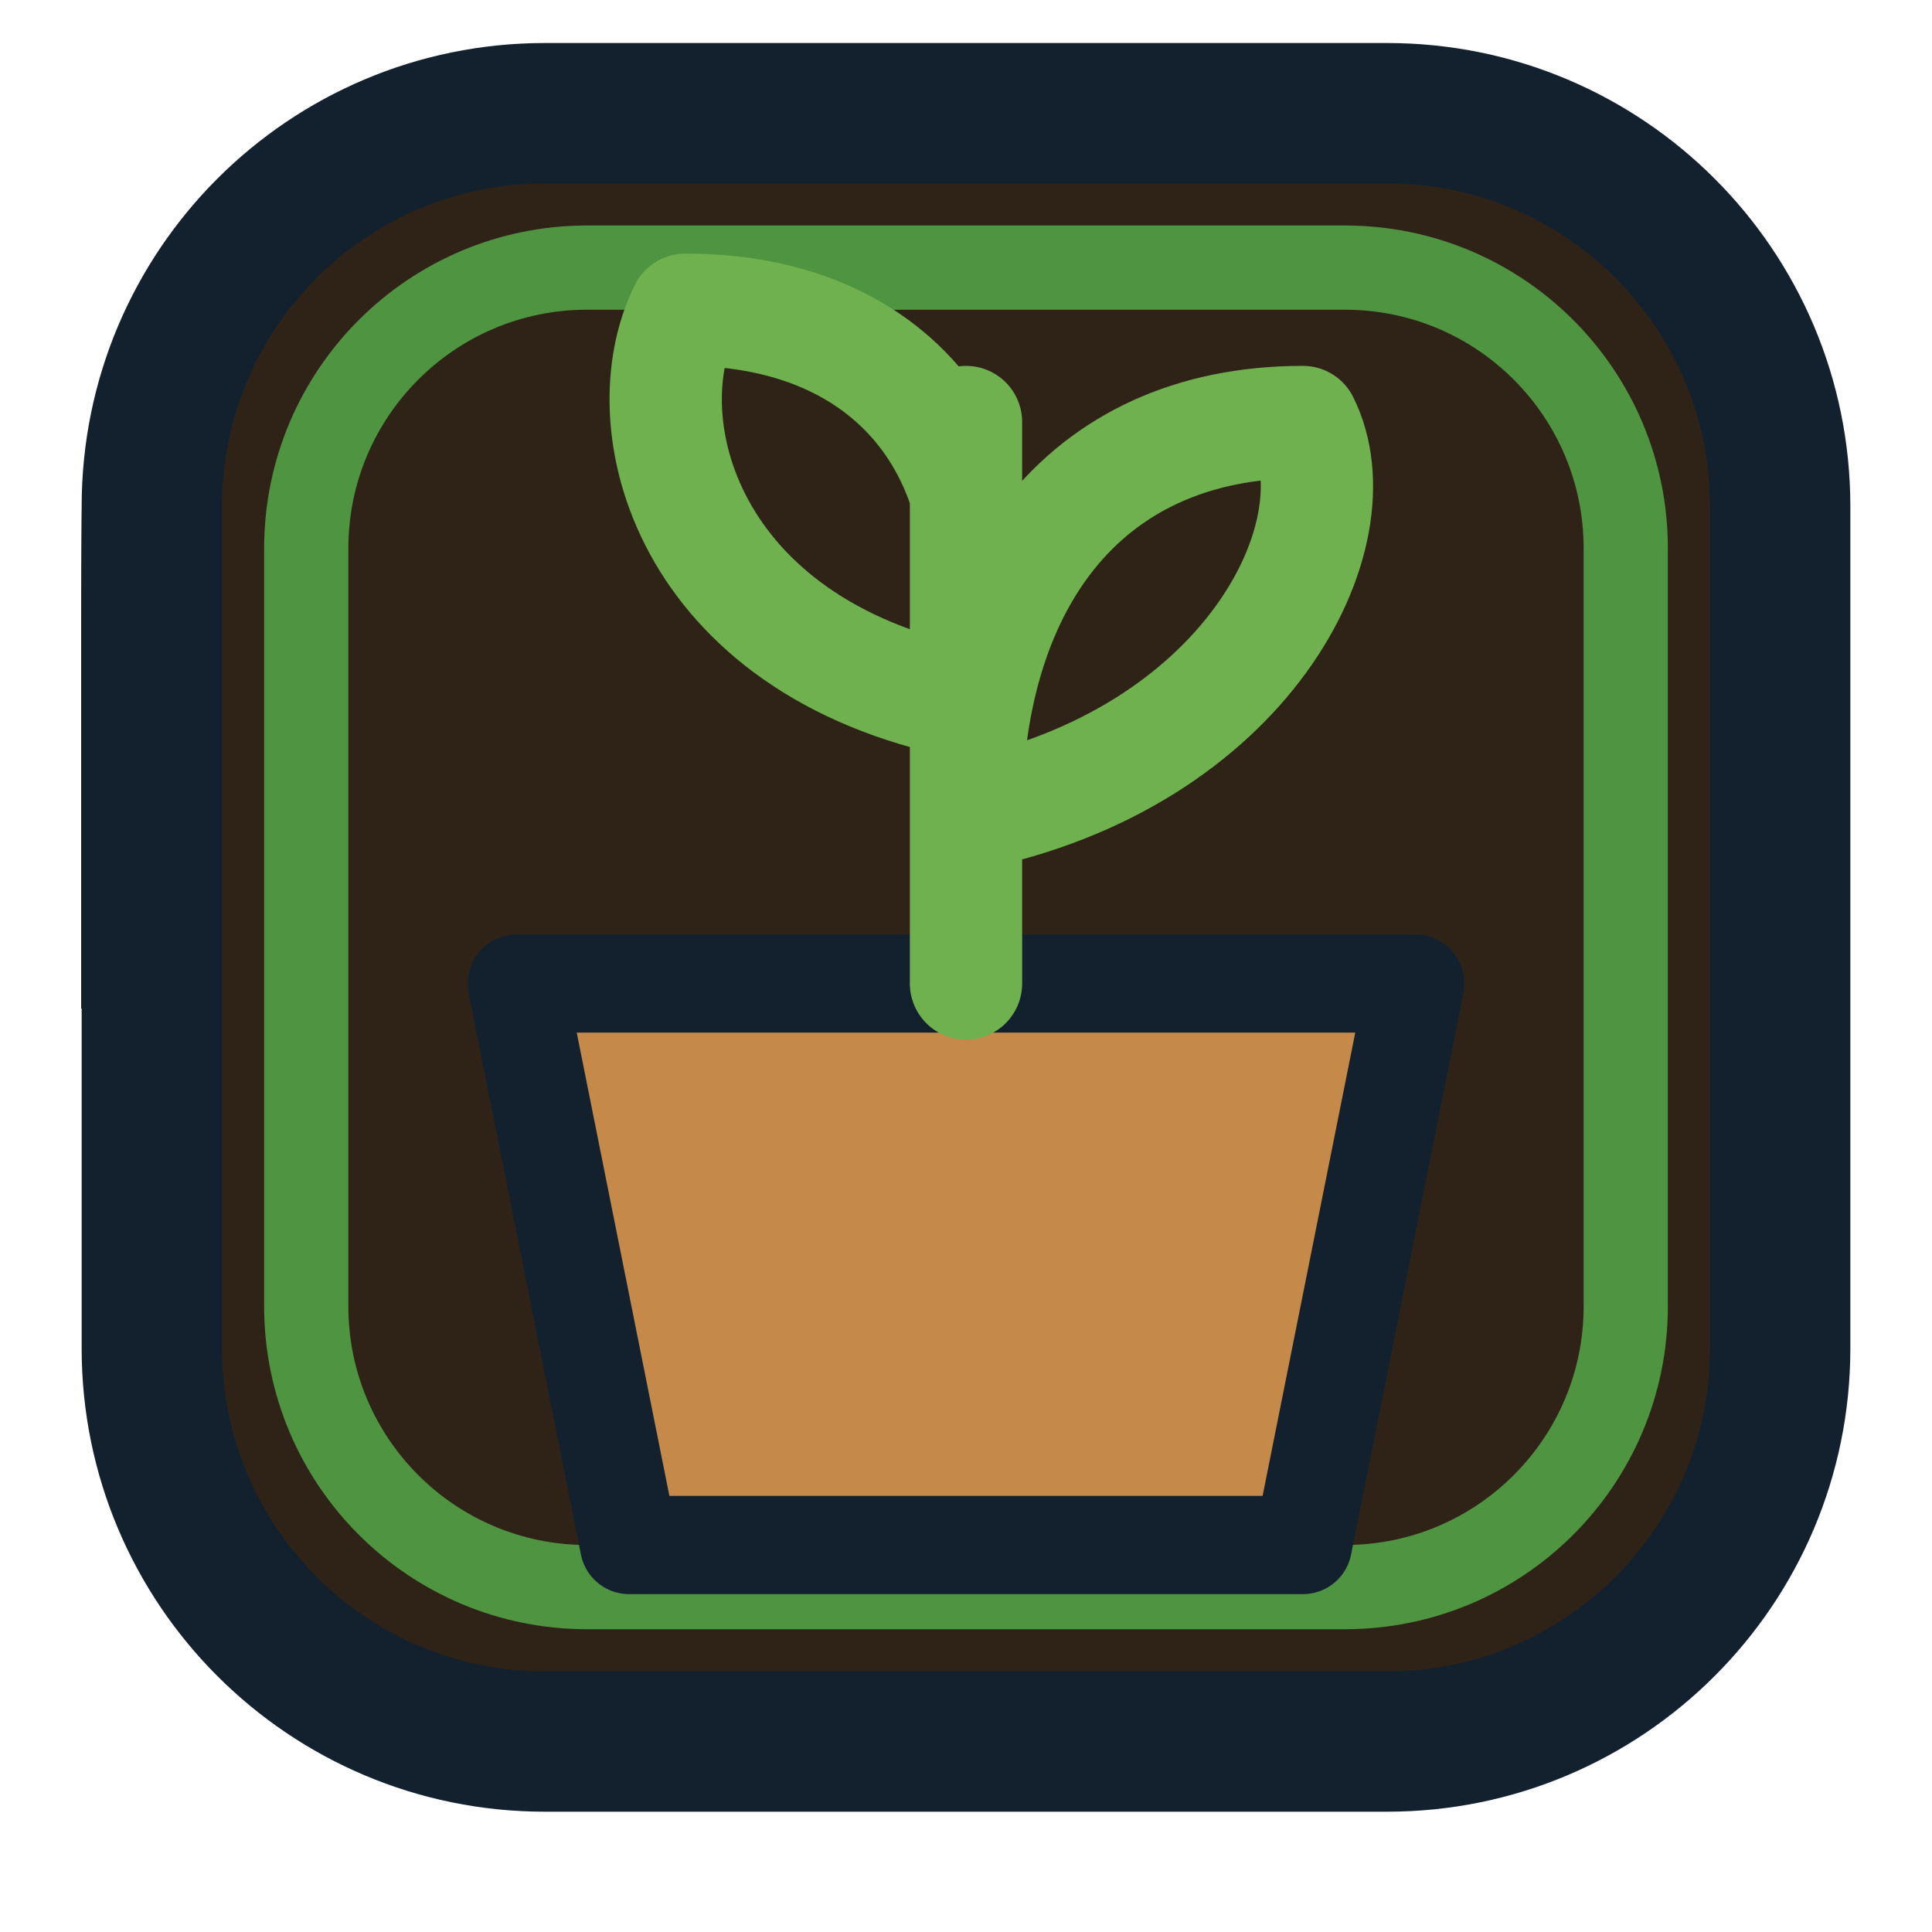
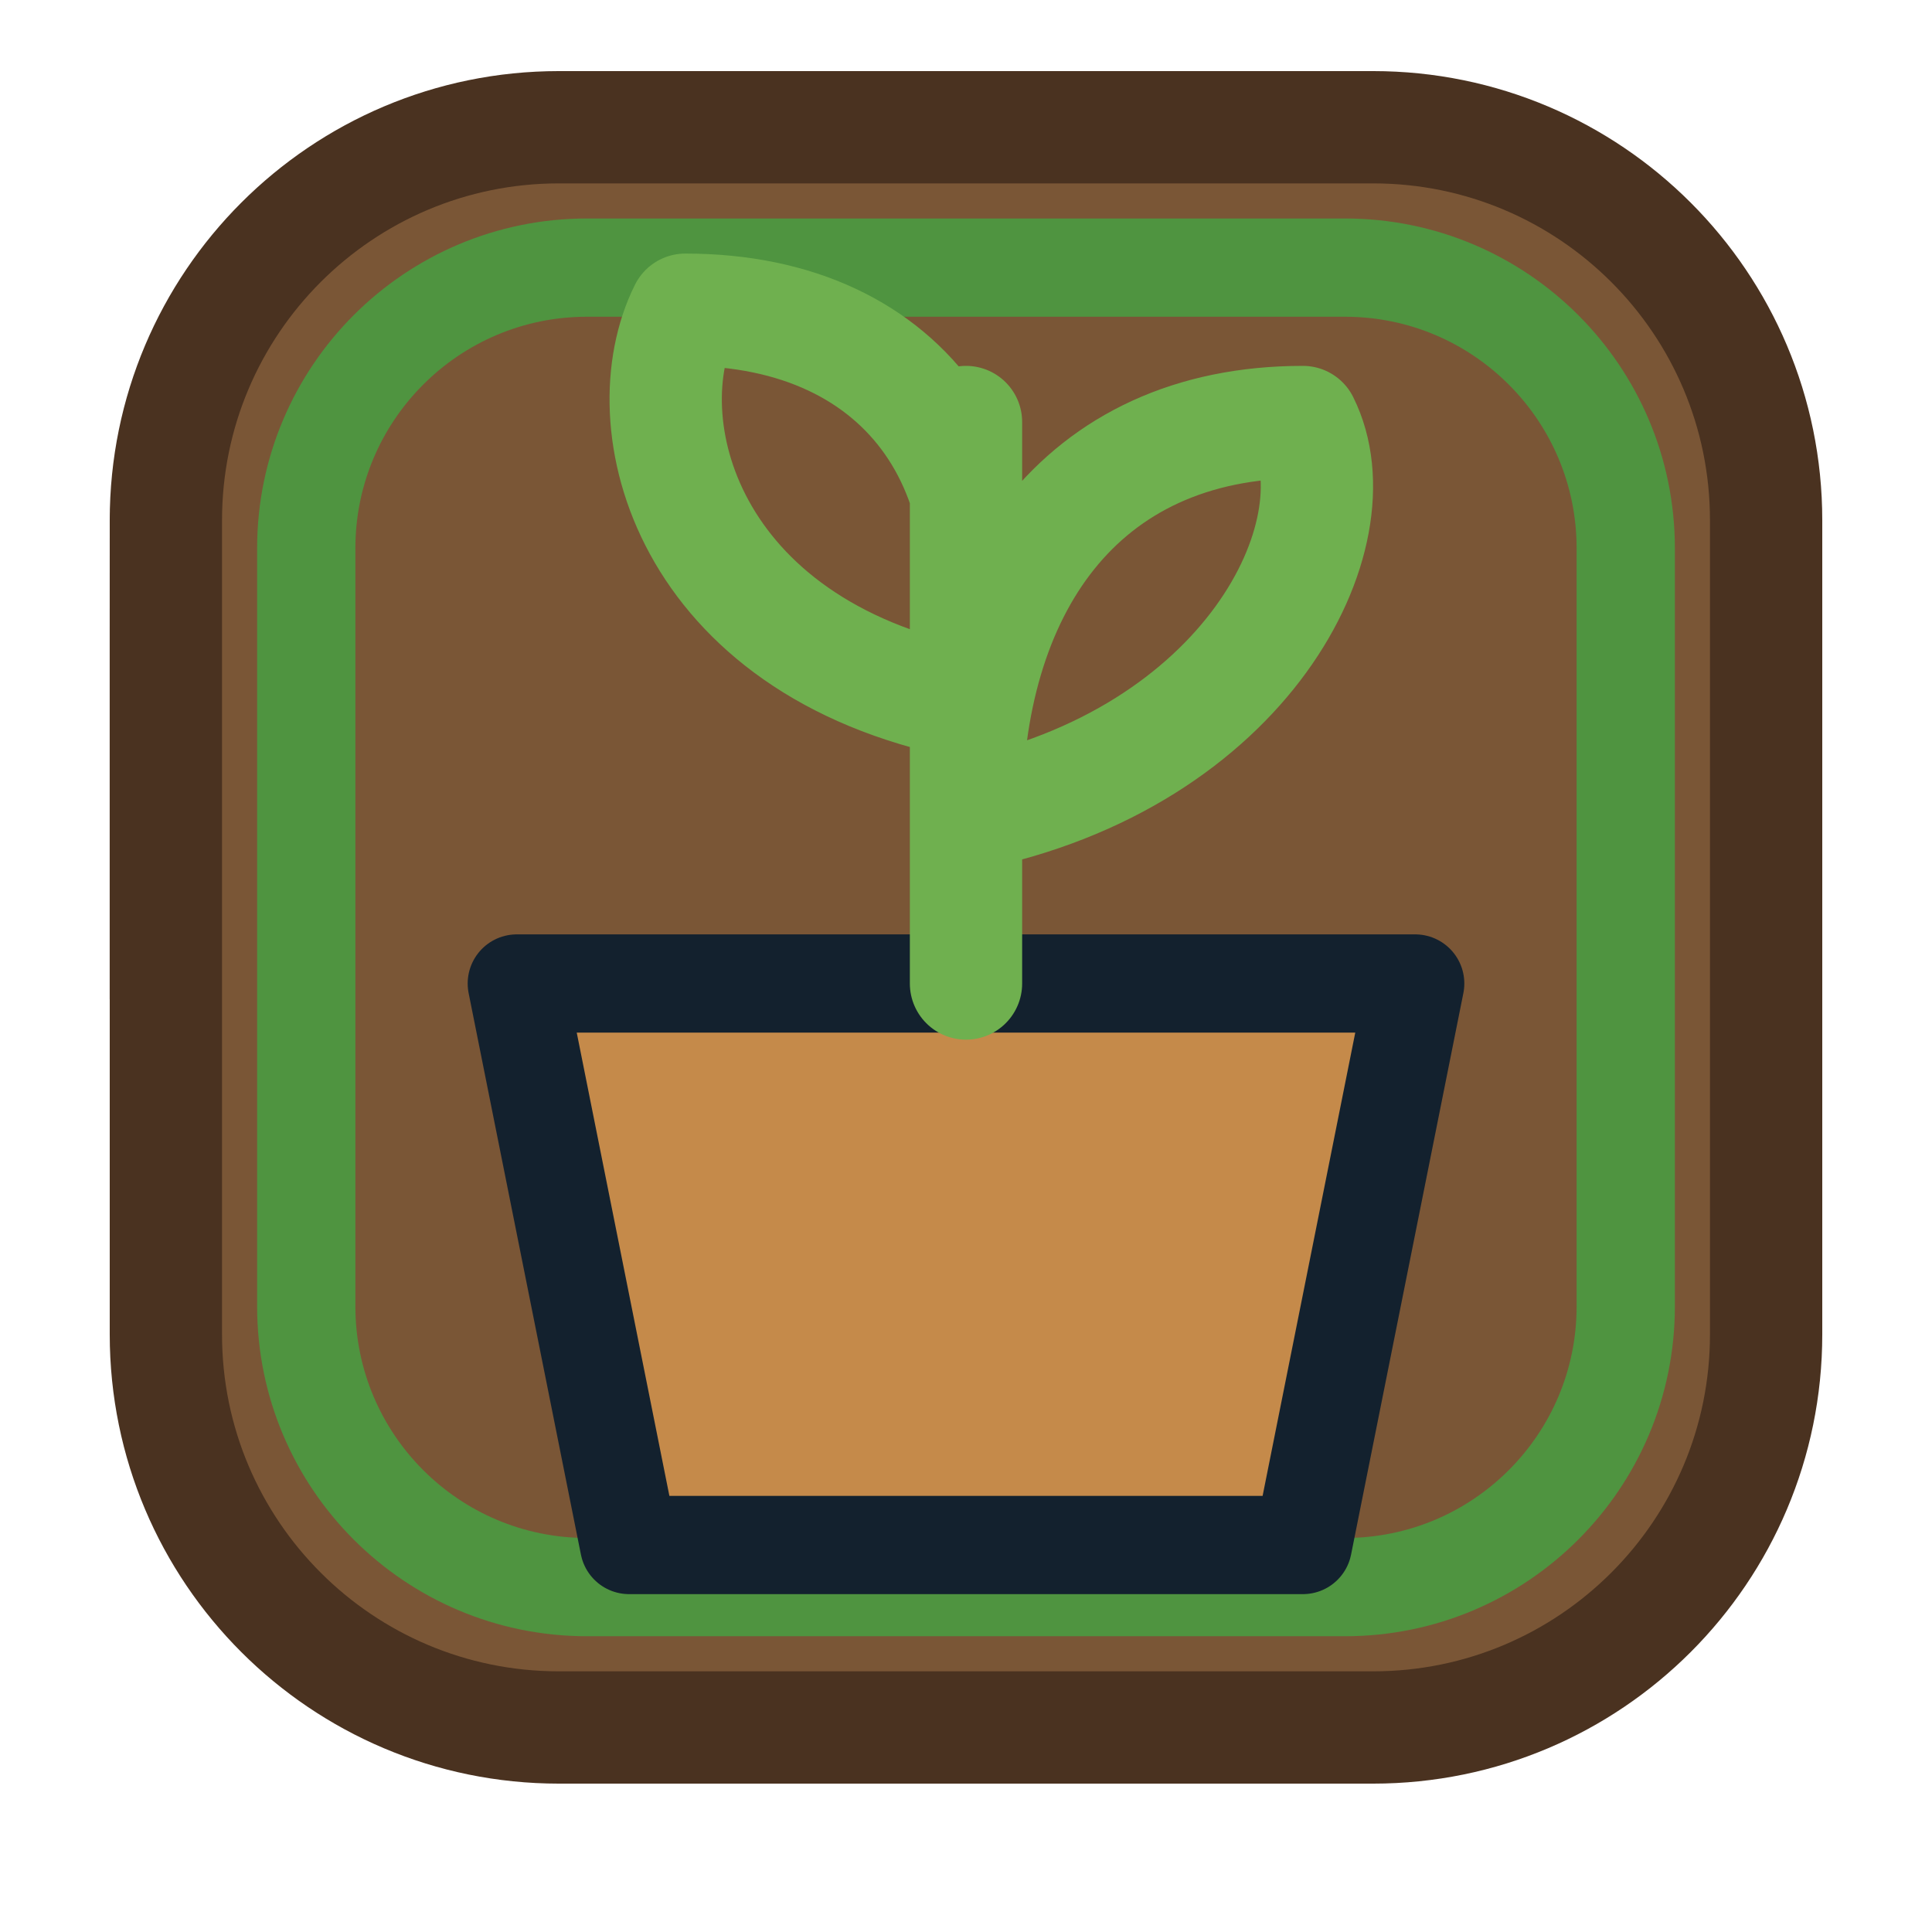
<svg xmlns="http://www.w3.org/2000/svg" viewBox="0 0 128 128" width="128" height="128">
  <defs>
    <filter id="dk" color-interpolation-filters="sRGB">
      <feColorMatrix type="matrix" values="0.32 0 0 0 0  0 0.30 0 0 0  0 0 0.34 0 0  0 0 0 1 0" />
    </filter>
  </defs>
  <svg x="4.48" y="8.96" width="119.04" height="119.04" viewBox="0 0 64 64" filter="url(#dk)">
-     <rect x="3" y="3" width="58" height="58" rx="14" fill="#2f2318" stroke="#13212e" stroke-width="5" />
-     <rect x="8.5" y="8.5" width="47" height="47" rx="10" fill="none" stroke="#4f9440" stroke-width="3" />
+     <rect x="3.5" y="3.5" width="57" height="57" rx="14" fill="#7a5636" stroke="#4a3220" stroke-width="4" />
+     <rect x="8.5" y="8.5" width="47" height="47" rx="10" fill="none" stroke="#4f9440" stroke-width="3.5" />
    <g fill="#c58a4a" stroke="#13212e" stroke-width="3.5" stroke-linejoin="round" stroke-linecap="round">
      <path d="M16 34 H48 L44 54 H20 Z" />
    </g>
    <g fill="none" stroke="#6fb04f" stroke-width="4" stroke-linejoin="round" stroke-linecap="round">
      <path d="M32 34 V14 M32 24 C22 22 20 14 22 10 C30 10 34 16 32 24 M32 28 C42 26 46 18 44 14 C36 14 32 20 32 28" fill="none" />
    </g>
  </svg>
  <svg x="4.48" y="7.79" width="119.04" height="119.04" viewBox="0 0 64 64" filter="url(#dk)">
-     <rect x="3" y="3" width="58" height="58" rx="14" fill="#2f2318" stroke="#13212e" stroke-width="5" />
-     <rect x="8.5" y="8.5" width="47" height="47" rx="10" fill="none" stroke="#4f9440" stroke-width="3" />
+     <rect x="3.5" y="3.5" width="57" height="57" rx="14" fill="#7a5636" stroke="#4a3220" stroke-width="4" />
+     <rect x="8.5" y="8.5" width="47" height="47" rx="10" fill="none" stroke="#4f9440" stroke-width="3.5" />
    <g fill="#c58a4a" stroke="#13212e" stroke-width="3.5" stroke-linejoin="round" stroke-linecap="round">
      <path d="M16 34 H48 L44 54 H20 Z" />
    </g>
    <g fill="none" stroke="#6fb04f" stroke-width="4" stroke-linejoin="round" stroke-linecap="round">
      <path d="M32 34 V14 M32 24 C22 22 20 14 22 10 C30 10 34 16 32 24 M32 28 C42 26 46 18 44 14 C36 14 32 20 32 28" fill="none" />
    </g>
  </svg>
  <svg x="4.48" y="6.61" width="119.04" height="119.04" viewBox="0 0 64 64" filter="url(#dk)">
-     <rect x="3" y="3" width="58" height="58" rx="14" fill="#2f2318" stroke="#13212e" stroke-width="5" />
-     <rect x="8.5" y="8.5" width="47" height="47" rx="10" fill="none" stroke="#4f9440" stroke-width="3" />
+     <rect x="3.5" y="3.5" width="57" height="57" rx="14" fill="#7a5636" stroke="#4a3220" stroke-width="4" />
+     <rect x="8.5" y="8.5" width="47" height="47" rx="10" fill="none" stroke="#4f9440" stroke-width="3.5" />
    <g fill="#c58a4a" stroke="#13212e" stroke-width="3.5" stroke-linejoin="round" stroke-linecap="round">
      <path d="M16 34 H48 L44 54 H20 Z" />
    </g>
    <g fill="none" stroke="#6fb04f" stroke-width="4" stroke-linejoin="round" stroke-linecap="round">
      <path d="M32 34 V14 M32 24 C22 22 20 14 22 10 C30 10 34 16 32 24 M32 28 C42 26 46 18 44 14 C36 14 32 20 32 28" fill="none" />
    </g>
  </svg>
  <svg x="4.48" y="5.44" width="119.04" height="119.04" viewBox="0 0 64 64" filter="url(#dk)">
-     <rect x="3" y="3" width="58" height="58" rx="14" fill="#2f2318" stroke="#13212e" stroke-width="5" />
-     <rect x="8.5" y="8.5" width="47" height="47" rx="10" fill="none" stroke="#4f9440" stroke-width="3" />
+     <rect x="3.5" y="3.5" width="57" height="57" rx="14" fill="#7a5636" stroke="#4a3220" stroke-width="4" />
+     <rect x="8.5" y="8.5" width="47" height="47" rx="10" fill="none" stroke="#4f9440" stroke-width="3.5" />
    <g fill="#c58a4a" stroke="#13212e" stroke-width="3.5" stroke-linejoin="round" stroke-linecap="round">
      <path d="M16 34 H48 L44 54 H20 Z" />
    </g>
    <g fill="none" stroke="#6fb04f" stroke-width="4" stroke-linejoin="round" stroke-linecap="round">
      <path d="M32 34 V14 M32 24 C22 22 20 14 22 10 C30 10 34 16 32 24 M32 28 C42 26 46 18 44 14 C36 14 32 20 32 28" fill="none" />
    </g>
  </svg>
  <svg x="4.48" y="4.27" width="119.04" height="119.04" viewBox="0 0 64 64" filter="url(#dk)">
-     <rect x="3" y="3" width="58" height="58" rx="14" fill="#2f2318" stroke="#13212e" stroke-width="5" />
-     <rect x="8.5" y="8.5" width="47" height="47" rx="10" fill="none" stroke="#4f9440" stroke-width="3" />
+     <rect x="3.5" y="3.5" width="57" height="57" rx="14" fill="#7a5636" stroke="#4a3220" stroke-width="4" />
+     <rect x="8.5" y="8.5" width="47" height="47" rx="10" fill="none" stroke="#4f9440" stroke-width="3.5" />
    <g fill="#c58a4a" stroke="#13212e" stroke-width="3.5" stroke-linejoin="round" stroke-linecap="round">
      <path d="M16 34 H48 L44 54 H20 Z" />
    </g>
    <g fill="none" stroke="#6fb04f" stroke-width="4" stroke-linejoin="round" stroke-linecap="round">
      <path d="M32 34 V14 M32 24 C22 22 20 14 22 10 C30 10 34 16 32 24 M32 28 C42 26 46 18 44 14 C36 14 32 20 32 28" fill="none" />
    </g>
  </svg>
  <svg x="4.48" y="3.09" width="119.04" height="119.04" viewBox="0 0 64 64" filter="url(#dk)">
-     <rect x="3" y="3" width="58" height="58" rx="14" fill="#2f2318" stroke="#13212e" stroke-width="5" />
-     <rect x="8.5" y="8.5" width="47" height="47" rx="10" fill="none" stroke="#4f9440" stroke-width="3" />
+     <rect x="3.5" y="3.5" width="57" height="57" rx="14" fill="#7a5636" stroke="#4a3220" stroke-width="4" />
+     <rect x="8.5" y="8.5" width="47" height="47" rx="10" fill="none" stroke="#4f9440" stroke-width="3.5" />
    <g fill="#c58a4a" stroke="#13212e" stroke-width="3.5" stroke-linejoin="round" stroke-linecap="round">
      <path d="M16 34 H48 L44 54 H20 Z" />
    </g>
    <g fill="none" stroke="#6fb04f" stroke-width="4" stroke-linejoin="round" stroke-linecap="round">
      <path d="M32 34 V14 M32 24 C22 22 20 14 22 10 C30 10 34 16 32 24 M32 28 C42 26 46 18 44 14 C36 14 32 20 32 28" fill="none" />
    </g>
  </svg>
  <svg x="4.48" y="1.92" width="119.04" height="119.04" viewBox="0 0 64 64">
-     <rect x="3" y="3" width="58" height="58" rx="14" fill="#2f2318" stroke="#13212e" stroke-width="5" />
-     <rect x="8.5" y="8.5" width="47" height="47" rx="10" fill="none" stroke="#4f9440" stroke-width="3" />
+     <rect x="3.5" y="3.5" width="57" height="57" rx="14" fill="#7a5636" stroke="#4a3220" stroke-width="4" />
+     <rect x="8.5" y="8.5" width="47" height="47" rx="10" fill="none" stroke="#4f9440" stroke-width="3.5" />
    <g fill="#c58a4a" stroke="#13212e" stroke-width="3.5" stroke-linejoin="round" stroke-linecap="round">
      <path d="M16 34 H48 L44 54 H20 Z" />
    </g>
    <g fill="none" stroke="#6fb04f" stroke-width="4" stroke-linejoin="round" stroke-linecap="round">
      <path d="M32 34 V14 M32 24 C22 22 20 14 22 10 C30 10 34 16 32 24 M32 28 C42 26 46 18 44 14 C36 14 32 20 32 28" fill="none" />
    </g>
  </svg>
</svg>
